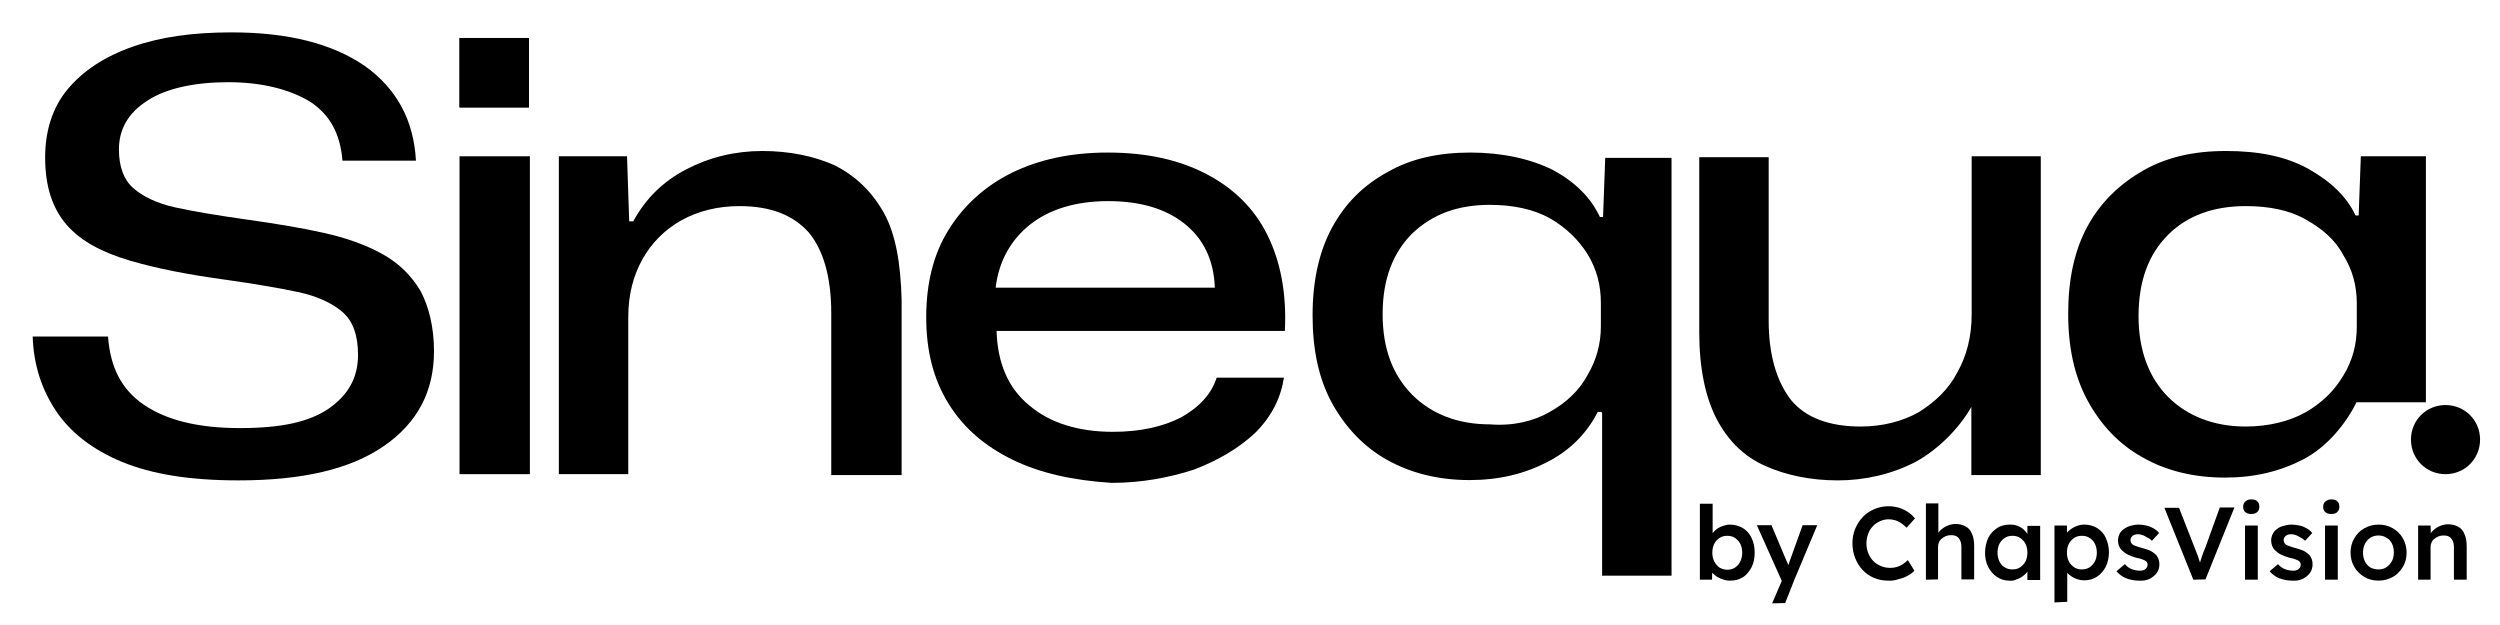
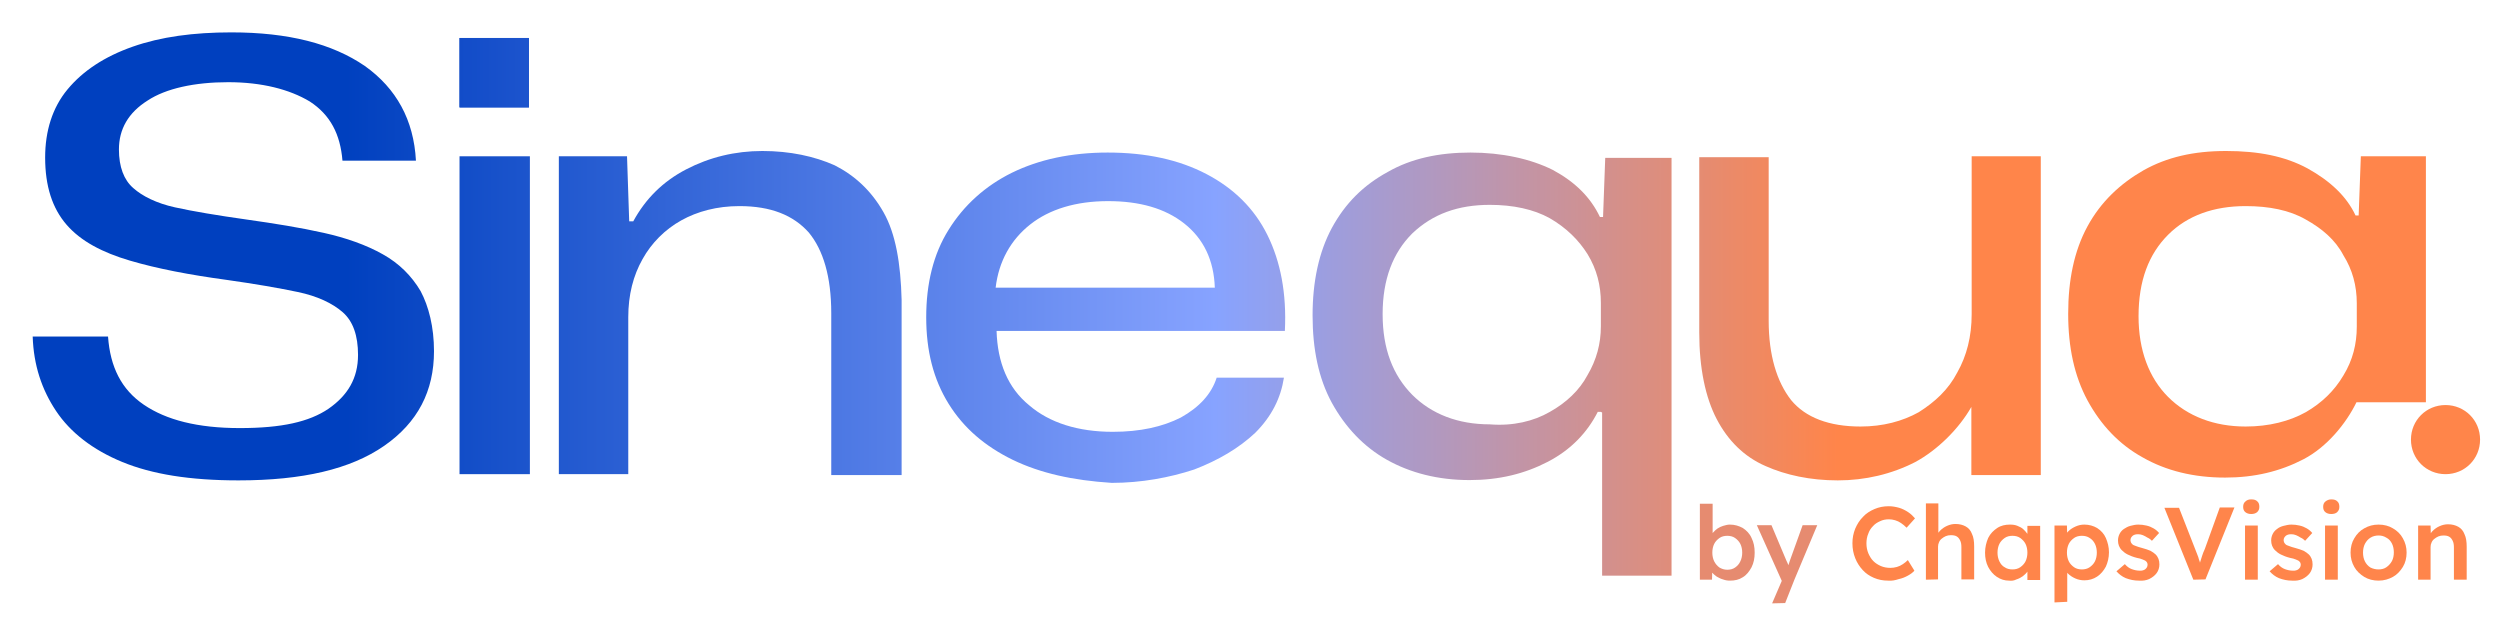
<svg xmlns="http://www.w3.org/2000/svg" version="1.1" id="Calque_1" x="0px" y="0px" viewBox="0 0 803 200.6" style="enable-background:new 0 0 803 200.6;" xml:space="preserve">
+   <style type="text/css">
+ 	.st0{fill:url(#SVGID_1_);}
+ 	.st1{fill:url(#SVGID_00000034048674157964355470000015242791897183084726_);}
+ 	.st2{fill:url(#SVGID_00000005984182495668437690000001463972354620737713_);}
+ 	.st3{fill:url(#SVGID_00000060731241124608000550000013750158105069964963_);}
+ 	.st4{fill:url(#SVGID_00000148621373412801816050000005016101575170412454_);}
+ 	.st5{fill:url(#SVGID_00000127745096289628134790000006792272348922565801_);}
+ 	.st6{fill:url(#SVGID_00000129174872986989567110000002766062228257360001_);}
+ 	.st7{fill:url(#SVGID_00000041288005436954349740000013248652613019640964_);}
+ 	.st8{fill:url(#SVGID_00000011719672362768394350000006958246351100403853_);}
+ 	.st9{fill:url(#SVGID_00000107550197729267212210000016064423388877477260_);}
+ 	.st10{fill:#E68B70;}
+ 	.st11{fill:#FF854A;}
+ 	.st12{fill:#FF854B;}
+ </style>
  <g id="Layer_2_00000143600379368033675330000002021177795804032683_">
    <g>
-       <path d="M39.3,148.4c-9.5-3.9-16.7-9.5-21.3-16.4c-4.6-6.9-7.2-14.7-7.5-23.9h24.2c0.7,9.8,4.3,17,11.5,21.9    c7.2,4.9,17.3,7.5,30.8,7.5s22.3-2,28.5-6.2c6.2-4.3,9.5-9.8,9.5-17.3c0-6.2-1.6-10.8-4.9-13.7c-3.3-2.9-8.2-5.2-14.4-6.5    S82,91.2,72.8,89.9c-11.8-1.6-22.3-3.6-31.1-6.2S26,77.5,21.4,72.2s-6.9-12.4-6.9-21.6c0-8.5,2.3-16,7.2-21.9S33.5,18.2,42.6,15    s19.6-4.6,31.7-4.6c18.3,0,32.4,3.6,42.9,10.8c10.1,7.2,15.7,17.3,16.4,30.4H110c-0.7-8.5-3.9-14.7-10.5-19    c-6.5-3.9-15.4-6.2-26.2-6.2s-20,2-25.9,5.9c-6.2,3.9-9.2,9.2-9.2,15.7c0,5.6,1.6,9.8,4.6,12.4c2.9,2.6,7.5,4.9,13.4,6.2    c5.9,1.3,13.7,2.6,22.9,3.9s17.3,2.6,24.9,4.3c7.2,1.6,13.7,3.9,19,6.9c5.2,2.9,9.2,6.9,12.1,11.8c2.6,4.9,4.3,11.5,4.3,19.3    c0,12.8-5.2,22.9-16,30.4s-26.2,11.1-46.8,11.1C60.9,154.3,48.8,152.3,39.3,148.4z" />
-       <path d="M325.3,147.7c-8.8-4.3-15.7-10.1-20.6-18s-7.2-17-7.2-27.8s2.3-20.3,7.2-28.1c4.9-7.9,11.8-14.1,20.3-18.3    c8.8-4.3,19-6.5,30.8-6.5c12.4,0,22.9,2.3,31.7,6.9s15.4,11.1,19.6,19.6s6.2,18.7,5.6,30.8h-92.6c0.3,10.1,3.6,18.3,10.5,23.9    c6.5,5.6,15.7,8.5,26.8,8.5c8.8,0,16-1.6,21.9-4.6c5.9-3.3,9.8-7.5,11.5-12.8h21.6c-1,6.5-3.9,12.4-9.2,17.7    c-5.2,4.9-11.8,8.8-19.6,11.8c-7.9,2.6-17,4.3-26.5,4.3C344.6,154.3,334.2,152,325.3,147.7L325.3,147.7z M330.9,72.1    c-6.2,4.9-10.1,11.8-11.1,20.3h70.4c-0.3-8.8-3.6-15.7-9.8-20.6c-6.2-4.9-14.4-7.2-24.5-7.2C345.6,64.6,337.1,67.2,330.9,72.1z" />
-       <path d="M514.2,132.3h-1c-3.3,6.5-8.5,12.1-16,16s-15.7,5.9-25.2,5.9c-10.1,0-19-2.3-26.5-6.5s-13.4-10.5-17.7-18.3    c-4.3-7.9-6.2-17.3-6.2-28.1s2-20.3,6.2-28.1c4.3-7.9,10.1-13.7,18-18c7.5-4.3,16.4-6.2,26.5-6.2s19.3,2,26.5,5.6    c7.2,3.9,12.1,8.8,15.1,15.1h1l0.7-19h21.3v134.2h-22.3v-52.4L514.2,132.3L514.2,132.3z M497.8,132.3c5.2-2.9,9.5-6.9,12.1-11.8    c2.9-4.9,4.3-10.1,4.3-15.7v-7.5c0-5.6-1.3-10.8-4.3-15.7c-2.9-4.6-6.9-8.5-12.1-11.5c-5.2-2.9-11.8-4.3-19.3-4.3    c-10.1,0-18.3,2.9-24.9,9.2c-6.2,6.2-9.5,14.7-9.5,25.9s3.3,19.6,9.5,25.9c6.2,6.2,14.7,9.5,24.9,9.5    C486,136.9,492.6,135.3,497.8,132.3z" />
-       <path d="M758.3,50.2l-0.7,19h-1c-2.9-6.2-8.2-11.1-15.4-15.1c-7.2-3.9-15.7-5.6-26.2-5.6s-19,2-26.5,6.2c-7.5,4.3-13.7,10.1-18,18    s-6.2,17.3-6.2,28.1s2,20,6.2,27.8c4.3,7.9,10.1,14.1,17.7,18.3c7.5,4.3,16.4,6.5,26.5,6.5c9.5,0,17.7-2,25.2-5.9    s13.7-11.5,17-18.3h22.3v-79H758.3z M757,104.9c0,5.6-1.3,10.8-4.3,15.7c-2.9,4.9-6.9,8.8-12.1,11.8c-5.2,2.9-11.8,4.6-19.3,4.6    c-10.1,0-18.7-3.3-24.9-9.5s-9.5-15.1-9.5-25.9c0-11.5,3.3-20,9.5-26.2s14.7-9.2,24.9-9.2c7.5,0,14.1,1.3,19.3,4.3    c5.2,2.9,9.5,6.5,12.1,11.5c2.9,4.6,4.3,9.8,4.3,15.4C757,97.3,757,104.9,757,104.9z" />
-       <path d="M796.6,141.2c0,6.2-4.9,11.1-11.1,11.1l0,0c-6.2,0-11.1-4.9-11.1-11.1l0,0c0-6.2,4.9-11.1,11.1-11.1l0,0    C791.7,130.1,796.6,135,796.6,141.2" />
-       <rect x="147.6" y="12.2" width="22.3" height="22.3" />
+       <linearGradient id="SVGID_1_" gradientUnits="userSpaceOnUse" x1="590.183" y1="420.228" x2="19.677" y2="420.228" gradientTransform="matrix(1 0 0 1 0 -337.96)">
+         <stop offset="0" style="stop-color:#FF854A" />
+         <stop offset="0.34" style="stop-color:#87A3FF" />
+         <stop offset="0.84" style="stop-color:#0040BF" />
+       </linearGradient>
+       <path class="st0" d="M39.3,148.4c-9.5-3.9-16.7-9.5-21.3-16.4c-4.6-6.9-7.2-14.7-7.5-23.9h24.2c0.7,9.8,4.3,17,11.5,21.9    c7.2,4.9,17.3,7.5,30.8,7.5s22.3-2,28.5-6.2c6.2-4.3,9.5-9.8,9.5-17.3c0-6.2-1.6-10.8-4.9-13.7c-3.3-2.9-8.2-5.2-14.4-6.5    s-13.7-2.6-22.9-3.9c-11.8-1.6-22.3-3.6-31.1-6.2c-8.8-2.6-15.7-6.2-20.3-11.5s-6.9-12.4-6.9-21.6c0-8.5,2.3-16,7.2-21.9    s11.8-10.5,20.9-13.7s19.6-4.6,31.7-4.6c18.3,0,32.4,3.6,42.9,10.8c10.1,7.2,15.7,17.3,16.4,30.4H110c-0.7-8.5-3.9-14.7-10.5-19    c-6.5-3.9-15.4-6.2-26.2-6.2s-20,2-25.9,5.9c-6.2,3.9-9.2,9.2-9.2,15.7c0,5.6,1.6,9.8,4.6,12.4c2.9,2.6,7.5,4.9,13.4,6.2    c5.9,1.3,13.7,2.6,22.9,3.9c9.2,1.3,17.3,2.6,24.9,4.3c7.2,1.6,13.7,3.9,19,6.9c5.2,2.9,9.2,6.9,12.1,11.8    c2.6,4.9,4.3,11.5,4.3,19.3c0,12.8-5.2,22.9-16,30.4s-26.2,11.1-46.8,11.1C60.9,154.3,48.8,152.3,39.3,148.4z" />
+       <linearGradient id="SVGID_00000119116594299940960050000012439994087942535059_" gradientUnits="userSpaceOnUse" x1="590.183" y1="439.866" x2="19.677" y2="439.866" gradientTransform="matrix(1 0 0 1 0 -337.96)">
+         <stop offset="0" style="stop-color:#FF854A" />
+         <stop offset="0.35" style="stop-color:#87A3FF" />
+         <stop offset="0.84" style="stop-color:#0040BF" />
+         <stop offset="0.84" style="stop-color:#0040BF" />
+       </linearGradient>
+       <path style="fill:url(#SVGID_00000119116594299940960050000012439994087942535059_);" d="M325.3,147.7c-8.8-4.3-15.7-10.1-20.6-18    c-4.9-7.9-7.2-17-7.2-27.8s2.3-20.3,7.2-28.1c4.9-7.9,11.8-14.1,20.3-18.3c8.8-4.3,19-6.5,30.8-6.5c12.4,0,22.9,2.3,31.7,6.9    s15.4,11.1,19.6,19.6s6.2,18.7,5.6,30.8h-92.6c0.3,10.1,3.6,18.3,10.5,23.9c6.5,5.6,15.7,8.5,26.8,8.5c8.8,0,16-1.6,21.9-4.6    c5.9-3.3,9.8-7.5,11.5-12.8h21.6c-1,6.5-3.9,12.4-9.2,17.7c-5.2,4.9-11.8,8.8-19.6,11.8c-7.9,2.6-17,4.3-26.5,4.3    C344.6,154.3,334.2,152,325.3,147.7L325.3,147.7z M330.9,72.1c-6.2,4.9-10.1,11.8-11.1,20.3h70.4c-0.3-8.8-3.6-15.7-9.8-20.6    c-6.2-4.9-14.4-7.2-24.5-7.2C345.6,64.6,337.1,67.2,330.9,72.1z" />
+       <linearGradient id="SVGID_00000102529271747129426220000006525143825456463752_" gradientUnits="userSpaceOnUse" x1="590.183" y1="454.758" x2="19.677" y2="454.758" gradientTransform="matrix(1 0 0 1 0 -337.96)">
+         <stop offset="0" style="stop-color:#FF854A" />
+         <stop offset="0.35" style="stop-color:#87A3FF" />
+         <stop offset="0.84" style="stop-color:#0040BF" />
+       </linearGradient>
+       <path style="fill:url(#SVGID_00000102529271747129426220000006525143825456463752_);" d="M514.2,132.3h-1c-3.3,6.5-8.5,12.1-16,16    c-7.5,3.9-15.7,5.9-25.2,5.9c-10.1,0-19-2.3-26.5-6.5s-13.4-10.5-17.7-18.3c-4.3-7.9-6.2-17.3-6.2-28.1s2-20.3,6.2-28.1    c4.3-7.9,10.1-13.7,18-18c7.5-4.3,16.4-6.2,26.5-6.2c10.1,0,19.3,2,26.5,5.6c7.2,3.9,12.1,8.8,15.1,15.1h1l0.7-19h21.3v134.2    h-22.3v-52.4L514.2,132.3L514.2,132.3z M497.8,132.3c5.2-2.9,9.5-6.9,12.1-11.8c2.9-4.9,4.3-10.1,4.3-15.7v-7.5    c0-5.6-1.3-10.8-4.3-15.7c-2.9-4.6-6.9-8.5-12.1-11.5c-5.2-2.9-11.8-4.3-19.3-4.3c-10.1,0-18.3,2.9-24.9,9.2    c-6.2,6.2-9.5,14.7-9.5,25.9s3.3,19.6,9.5,25.9c6.2,6.2,14.7,9.5,24.9,9.5C486,136.9,492.6,135.3,497.8,132.3z" />
+       <linearGradient id="SVGID_00000159454549408575664900000010182689841820424854_" gradientUnits="userSpaceOnUse" x1="590.183" y1="439.048" x2="19.677" y2="439.048" gradientTransform="matrix(1 0 0 1 0 -337.96)">
+         <stop offset="0" style="stop-color:#FF854B" />
+         <stop offset="0.35" style="stop-color:#88A3FF" />
+         <stop offset="0.84" style="stop-color:#003FC0" />
+       </linearGradient>
+       <path style="fill:url(#SVGID_00000159454549408575664900000010182689841820424854_);" d="M758.3,50.2l-0.7,19h-1    c-2.9-6.2-8.2-11.1-15.4-15.1c-7.2-3.9-15.7-5.6-26.2-5.6c-10.5,0-19,2-26.5,6.2c-7.5,4.3-13.7,10.1-18,18s-6.2,17.3-6.2,28.1    s2,20,6.2,27.8c4.3,7.9,10.1,14.1,17.7,18.3c7.5,4.3,16.4,6.5,26.5,6.5c9.5,0,17.7-2,25.2-5.9c7.5-3.9,13.7-11.5,17-18.3h22.3    V50.2H758.3z M757,104.9c0,5.6-1.3,10.8-4.3,15.7c-2.9,4.9-6.9,8.8-12.1,11.8c-5.2,2.9-11.8,4.6-19.3,4.6    c-10.1,0-18.7-3.3-24.9-9.5c-6.2-6.2-9.5-15.1-9.5-25.9c0-11.5,3.3-20,9.5-26.2s14.7-9.2,24.9-9.2c7.5,0,14.1,1.3,19.3,4.3    c5.2,2.9,9.5,6.5,12.1,11.5c2.9,4.6,4.3,9.8,4.3,15.4C757,97.3,757,104.9,757,104.9z" />
+       <linearGradient id="SVGID_00000140735363835828746300000016678129155785071241_" gradientUnits="userSpaceOnUse" x1="590.183" y1="479.141" x2="19.677" y2="479.141" gradientTransform="matrix(1 0 0 1 0 -337.96)">
+         <stop offset="0" style="stop-color:#FF854A" />
+         <stop offset="0.35" style="stop-color:#87A3FF" />
+         <stop offset="0.84" style="stop-color:#0040BF" />
+       </linearGradient>
+       <path style="fill:url(#SVGID_00000140735363835828746300000016678129155785071241_);" d="M796.6,141.2c0,6.2-4.9,11.1-11.1,11.1    l0,0c-6.2,0-11.1-4.9-11.1-11.1l0,0c0-6.2,4.9-11.1,11.1-11.1l0,0C791.7,130.1,796.6,135,796.6,141.2" />
+       <linearGradient id="SVGID_00000050656692126535506050000000593573849326456501_" gradientUnits="userSpaceOnUse" x1="590.183" y1="361.315" x2="19.677" y2="361.315" gradientTransform="matrix(1 0 0 1 0 -337.96)">
+         <stop offset="0" style="stop-color:#FF854A" />
+         <stop offset="0.35" style="stop-color:#87A3FF" />
+         <stop offset="0.84" style="stop-color:#0040BF" />
+       </linearGradient>
+       <rect x="147.6" y="12.2" style="fill:url(#SVGID_00000050656692126535506050000000593573849326456501_);" width="22.3" height="22.3" />
      <g>
-         <polygon points="147.6,130.1 147.6,152.3 170.2,152.3 170.2,130.1 170.2,50.2 147.6,50.2    " />
-         <rect x="147.6" y="12.2" width="22.3" height="22.3" />
+         <linearGradient id="SVGID_00000127013006733270611390000006348417062590940594_" gradientUnits="userSpaceOnUse" x1="590.183" y1="439.211" x2="19.677" y2="439.211" gradientTransform="matrix(1 0 0 1 0 -337.96)">
+           <stop offset="0" style="stop-color:#FF854A" />
+           <stop offset="0.35" style="stop-color:#87A3FF" />
+           <stop offset="0.84" style="stop-color:#0040BF" />
+         </linearGradient>
+         <polygon style="fill:url(#SVGID_00000127013006733270611390000006348417062590940594_);" points="147.6,130.1 147.6,152.3      170.2,152.3 170.2,130.1 170.2,50.2 147.6,50.2    " />
+         <linearGradient id="SVGID_00000083088227664280472790000009971462137019378583_" gradientUnits="userSpaceOnUse" x1="590.183" y1="361.315" x2="19.677" y2="361.315" gradientTransform="matrix(1 0 0 1 0 -337.96)">
+           <stop offset="0" style="stop-color:#FF854B" />
+           <stop offset="0.35" style="stop-color:#88A3FF" />
+           <stop offset="0.84" style="stop-color:#003FC0" />
+         </linearGradient>
+         <rect x="147.6" y="12.2" style="fill:url(#SVGID_00000083088227664280472790000009971462137019378583_);" width="22.3" height="22.3" />
      </g>
-       <path d="M283.8,68.2c-3.9-6.9-9.2-11.8-15.7-15.1c-6.5-2.9-14.4-4.6-23.2-4.6s-17,2-24.5,5.9s-13.1,9.5-17,16.7h-1.3l-0.7-20.9    h-21.9v102.1h22.3v-50.4c0-7.2,1.6-13.4,4.6-18.7c2.9-5.2,7.2-9.5,12.4-12.4s11.5-4.6,18.7-4.6c10.1,0,17.3,2.9,22.3,8.5    c4.6,5.6,7.2,14.1,7.2,25.9v52h22.6V96.3C289.3,84.6,287.7,75.1,283.8,68.2z" />
-       <path d="M633.3,50.2v50.7c0,7.2-1.6,13.4-4.6,18.7c-2.9,5.6-7.2,9.5-12.4,12.8c-5.2,2.9-11.5,4.6-18.7,4.6    c-10.1,0-17.7-2.9-22.3-8.5c-4.6-5.9-7.2-14.4-7.2-25.5V50.5h-22.3v56.3c0,11.5,2,20.9,5.6,27.8c3.6,6.9,8.8,12.1,15.7,15.1    c6.5,2.9,14.4,4.6,23.2,4.6s17.3-2,24.9-5.9c7.2-3.9,14.1-10.8,18-17.7v21.9h22.3V50.2H633.3L633.3,50.2z" />
+       <linearGradient id="SVGID_00000145739663212371000420000009301292863768465329_" gradientUnits="userSpaceOnUse" x1="590.183" y1="438.557" x2="19.677" y2="438.557" gradientTransform="matrix(1 0 0 1 0 -337.96)">
+         <stop offset="0" style="stop-color:#FF854A" />
+         <stop offset="0.35" style="stop-color:#87A3FF" />
+         <stop offset="0.84" style="stop-color:#0040BF" />
+       </linearGradient>
+       <path style="fill:url(#SVGID_00000145739663212371000420000009301292863768465329_);" d="M283.8,68.2c-3.9-6.9-9.2-11.8-15.7-15.1    c-6.5-2.9-14.4-4.6-23.2-4.6c-8.8,0-17,2-24.5,5.9s-13.1,9.5-17,16.7h-1.3l-0.7-20.9h-21.9v102.1h22.3v-50.4    c0-7.2,1.6-13.4,4.6-18.7c2.9-5.2,7.2-9.5,12.4-12.4c5.2-2.9,11.5-4.6,18.7-4.6c10.1,0,17.3,2.9,22.3,8.5    c4.6,5.6,7.2,14.1,7.2,25.9v52h22.6V96.3C289.3,84.6,287.7,75.1,283.8,68.2z" />
+       <linearGradient id="SVGID_00000062154730479482196450000010537273660812198541_" gradientUnits="userSpaceOnUse" x1="590.183" y1="440.193" x2="19.677" y2="440.193" gradientTransform="matrix(1 0 0 1 0 -337.96)">
+         <stop offset="0" style="stop-color:#FF854A" />
+         <stop offset="0.35" style="stop-color:#87A3FF" />
+         <stop offset="0.84" style="stop-color:#0040BF" />
+       </linearGradient>
+       <path style="fill:url(#SVGID_00000062154730479482196450000010537273660812198541_);" d="M633.3,50.2v50.7    c0,7.2-1.6,13.4-4.6,18.7c-2.9,5.6-7.2,9.5-12.4,12.8c-5.2,2.9-11.5,4.6-18.7,4.6c-10.1,0-17.7-2.9-22.3-8.5    c-4.6-5.9-7.2-14.4-7.2-25.5V50.5h-22.3v56.3c0,11.5,2,20.9,5.6,27.8c3.6,6.9,8.8,12.1,15.7,15.1c6.5,2.9,14.4,4.6,23.2,4.6    s17.3-2,24.9-5.9c7.2-3.9,14.1-10.8,18-17.7v21.9h22.3V50.2H633.3L633.3,50.2z" />
    </g>
  </g>
  <g>
-     <path d="M555.7,186.5c-0.8,0-1.5-0.1-2.3-0.4c-0.8-0.2-1.4-0.6-2-0.9c-0.6-0.4-1.1-0.9-1.5-1.3s-0.7-1-0.8-1.5l0.9-0.4l-0.1,4.2   H546v-24.4h4.1v11.1l-0.7-0.3c0.1-0.5,0.4-1,0.8-1.5c0.4-0.5,0.9-0.9,1.4-1.3c0.6-0.4,1.2-0.7,1.9-0.9s1.4-0.4,2.1-0.4   c1.6,0,2.9,0.4,4.2,1.1c1.2,0.8,2.2,1.8,2.8,3.2c0.7,1.4,1,2.9,1,4.7s-0.3,3.3-1,4.7c-0.7,1.3-1.6,2.5-2.8,3.2   C558.6,186.2,557.2,186.5,555.7,186.5L555.7,186.5z M554.8,183c0.9,0,1.8-0.2,2.5-0.7s1.3-1.1,1.7-2c0.4-0.8,0.6-1.8,0.6-2.8   s-0.2-2-0.6-2.8c-0.4-0.8-1-1.4-1.7-1.9s-1.6-0.7-2.5-0.7s-1.8,0.2-2.5,0.7s-1.3,1.1-1.7,1.9s-0.6,1.8-0.6,2.8s0.2,2,0.6,2.8   c0.4,0.8,1,1.5,1.7,2C553,182.7,553.8,183,554.8,183L554.8,183z" />
-     <path d="M569.2,193.8l3.7-8.6v2.7l-8.6-19.2h4.7l4.8,11.4c0.2,0.3,0.3,0.7,0.5,1.1c0.2,0.5,0.3,0.9,0.4,1.4l-0.8,0.3   c0.2-0.4,0.3-0.9,0.5-1.3c0.2-0.5,0.3-0.9,0.5-1.5l4.1-11.4h4.7l-7.3,17.4l-3,7.6L569.2,193.8L569.2,193.8z" />
-     <path d="M606.5,186.5c-1.7,0-3.2-0.3-4.6-0.9c-1.4-0.6-2.6-1.4-3.6-2.5s-1.8-2.3-2.4-3.8s-0.9-3.1-0.9-4.8s0.3-3.2,0.9-4.7   c0.6-1.4,1.4-2.7,2.5-3.8c1-1.1,2.3-1.9,3.7-2.5s2.9-0.9,4.6-0.9c1.1,0,2.2,0.2,3.3,0.5c1,0.3,2,0.8,2.9,1.4c0.9,0.6,1.6,1.3,2.2,2   l-2.7,3c-0.6-0.6-1.2-1.1-1.8-1.5s-1.2-0.7-1.9-0.9s-1.3-0.3-2-0.3c-1,0-2,0.2-2.8,0.6c-0.9,0.4-1.7,0.9-2.3,1.6   c-0.7,0.7-1.2,1.5-1.5,2.4c-0.4,0.9-0.6,2-0.6,3.1c0,1.2,0.2,2.2,0.6,3.2c0.4,0.9,0.9,1.8,1.6,2.5s1.5,1.2,2.4,1.6   c0.9,0.4,2,0.6,3.1,0.6c0.7,0,1.4-0.1,2.1-0.3c0.7-0.2,1.3-0.5,1.9-0.9c0.6-0.4,1.1-0.8,1.6-1.3l2.1,3.4c-0.5,0.6-1.2,1.1-2.1,1.6   c-0.9,0.5-1.9,0.9-2.9,1.1C608.7,186.4,607.6,186.6,606.5,186.5L606.5,186.5z" />
-     <path d="M618.6,186.2v-24.5h4v10.6l-0.8,0.4c0.2-0.8,0.7-1.5,1.3-2.2c0.7-0.7,1.4-1.2,2.3-1.6c0.9-0.4,1.8-0.6,2.7-0.6   c1.3,0,2.4,0.3,3.3,0.8c0.9,0.5,1.6,1.3,2,2.4c0.5,1,0.7,2.4,0.7,4v10.6H630v-10.3c0-0.9-0.1-1.6-0.4-2.2s-0.6-1-1.1-1.3   s-1.1-0.4-1.9-0.4c-0.6,0-1.1,0.1-1.6,0.3s-0.9,0.5-1.3,0.8c-0.4,0.3-0.7,0.7-0.9,1.2c-0.2,0.4-0.3,0.9-0.3,1.4v10.5L618.6,186.2   L618.6,186.2z" />
-     <path d="M645.3,186.5c-1.4,0-2.7-0.4-3.9-1.2s-2.1-1.9-2.8-3.2c-0.7-1.4-1-2.9-1-4.6c0-1.7,0.4-3.3,1-4.7c0.7-1.4,1.7-2.4,2.9-3.2   s2.6-1.1,4.1-1.1c0.9,0,1.7,0.1,2.4,0.4c0.7,0.3,1.4,0.6,1.9,1.1s1,1,1.4,1.6s0.6,1.2,0.8,1.9l-0.9-0.2v-4.4h4.1v17.4h-4.1v-4.2   l0.9-0.2c-0.2,0.6-0.4,1.2-0.9,1.7c-0.4,0.6-0.9,1-1.5,1.5c-0.6,0.4-1.3,0.8-2,1C646.9,186.5,646.2,186.6,645.3,186.5L645.3,186.5z    M646.4,182.9c0.9,0,1.8-0.2,2.5-0.7s1.3-1.1,1.7-1.9s0.6-1.8,0.6-2.8s-0.2-2-0.6-2.8c-0.4-0.8-1-1.4-1.7-1.9s-1.6-0.7-2.5-0.7   s-1.8,0.2-2.5,0.7s-1.3,1.1-1.7,1.9c-0.4,0.8-0.6,1.8-0.6,2.8s0.2,2,0.6,2.8c0.4,0.8,0.9,1.5,1.7,1.9   C644.6,182.7,645.5,182.9,646.4,182.9z" />
-     <path d="M659.9,193.5v-24.7h4l0.1,4l-0.7-0.3c0.1-0.7,0.5-1.3,1.1-1.9c0.6-0.6,1.4-1.1,2.3-1.5c0.9-0.4,1.8-0.6,2.8-0.6   c1.5,0,2.9,0.4,4.1,1.1c1.2,0.8,2.2,1.8,2.8,3.2s1,2.9,1,4.6c0,1.7-0.4,3.3-1,4.6c-0.7,1.3-1.6,2.4-2.8,3.2s-2.6,1.2-4.1,1.2   c-1,0-2-0.2-2.9-0.6c-0.9-0.4-1.7-0.9-2.4-1.6c-0.7-0.7-1-1.3-1.2-2l1-0.5v11.6L659.9,193.5L659.9,193.5z M668.7,182.9   c0.9,0,1.8-0.2,2.5-0.7s1.3-1.1,1.7-1.9c0.4-0.8,0.6-1.8,0.6-2.8s-0.2-2-0.6-2.8c-0.4-0.8-0.9-1.4-1.7-1.9   c-0.7-0.5-1.6-0.7-2.5-0.7s-1.8,0.2-2.5,0.7s-1.3,1.1-1.7,1.9s-0.6,1.8-0.6,2.8s0.2,2,0.6,2.8s1,1.4,1.7,1.9   S667.8,182.9,668.7,182.9L668.7,182.9z" />
-     <path d="M687,186.5c-1.5,0-2.9-0.3-4.2-0.8c-1.2-0.5-2.2-1.3-3-2.2l2.7-2.3c0.7,0.8,1.4,1.3,2.2,1.6s1.7,0.5,2.6,0.5   c0.4,0,0.7,0,1-0.1s0.6-0.2,0.8-0.4s0.4-0.4,0.5-0.6c0.1-0.2,0.2-0.5,0.2-0.8c0-0.5-0.2-0.9-0.6-1.2c-0.2-0.2-0.6-0.3-1-0.5   c-0.5-0.2-1.1-0.4-1.8-0.5c-1.2-0.3-2.2-0.7-3-1.1c-0.8-0.4-1.4-0.9-1.9-1.4c-0.4-0.4-0.7-0.9-0.9-1.4s-0.3-1.1-0.3-1.7   c0-0.8,0.2-1.5,0.5-2.1s0.8-1.2,1.4-1.6s1.3-0.8,2.1-1s1.6-0.4,2.5-0.4s1.7,0.1,2.6,0.3s1.6,0.5,2.3,0.9s1.3,0.9,1.8,1.5l-2.3,2.5   c-0.4-0.4-0.9-0.8-1.4-1c-0.5-0.3-1-0.6-1.5-0.8s-1-0.3-1.4-0.3s-0.8,0-1.1,0.1s-0.6,0.2-0.8,0.4s-0.4,0.4-0.5,0.6   s-0.2,0.5-0.2,0.8s0.1,0.5,0.2,0.8c0.1,0.2,0.3,0.4,0.5,0.6c0.2,0.2,0.6,0.3,1.1,0.5s1.1,0.4,1.9,0.6c1.1,0.3,2,0.6,2.7,0.9   c0.7,0.4,1.3,0.8,1.7,1.2s0.7,0.9,0.9,1.4s0.3,1.1,0.3,1.8c0,1-0.3,2-0.9,2.8c-0.6,0.8-1.4,1.4-2.4,1.9   C689.4,186.4,688.3,186.6,687,186.5L687,186.5z" />
-     <path d="M704.5,186.2l-9.3-23.1h4.7l5.2,13.3c0.3,0.7,0.5,1.3,0.7,1.8s0.4,1,0.5,1.5c0.2,0.4,0.3,0.9,0.4,1.3   c0.1,0.4,0.3,0.9,0.4,1.3h-0.9c0.2-0.6,0.3-1.2,0.5-1.8s0.4-1.2,0.6-1.9s0.5-1.4,0.9-2.3L713,163h4.7l-9.3,23.1L704.5,186.2   L704.5,186.2z" />
-     <path d="M723.1,165.1c-0.8,0-1.4-0.2-1.9-0.6c-0.5-0.4-0.7-1-0.7-1.7s0.2-1.3,0.7-1.7c0.5-0.5,1.1-0.7,1.9-0.7   c0.9,0,1.5,0.2,1.9,0.6c0.5,0.4,0.7,1,0.7,1.8c0,0.7-0.2,1.2-0.7,1.7C724.5,164.9,723.9,165.1,723.1,165.1z M721.1,186.2v-17.4h4.1   v17.4C725.2,186.2,721.1,186.2,721.1,186.2z" />
-     <path d="M736.2,186.5c-1.5,0-2.9-0.3-4.2-0.8c-1.2-0.5-2.2-1.3-3-2.2l2.7-2.3c0.7,0.8,1.4,1.3,2.2,1.6s1.7,0.5,2.6,0.5   c0.4,0,0.7,0,1-0.1s0.6-0.2,0.8-0.4s0.4-0.4,0.5-0.6c0.1-0.2,0.2-0.5,0.2-0.8c0-0.5-0.2-0.9-0.6-1.2c-0.2-0.2-0.6-0.3-1-0.5   c-0.5-0.2-1.1-0.4-1.8-0.5c-1.2-0.3-2.2-0.7-3-1.1c-0.8-0.4-1.4-0.9-1.9-1.4c-0.4-0.4-0.7-0.9-0.9-1.4s-0.3-1.1-0.3-1.7   c0-0.8,0.2-1.5,0.5-2.1s0.8-1.2,1.4-1.6c0.6-0.5,1.3-0.8,2.1-1s1.6-0.4,2.5-0.4s1.7,0.1,2.6,0.3s1.6,0.5,2.3,0.9s1.3,0.9,1.8,1.5   l-2.3,2.5c-0.4-0.4-0.9-0.8-1.4-1c-0.5-0.3-1-0.6-1.5-0.8s-1-0.3-1.4-0.3s-0.8,0-1.1,0.1s-0.6,0.2-0.8,0.4s-0.4,0.4-0.5,0.6   s-0.2,0.5-0.2,0.8s0.1,0.5,0.2,0.8c0.1,0.2,0.3,0.4,0.5,0.6s0.6,0.3,1.1,0.5s1.1,0.4,1.9,0.6c1.1,0.3,2,0.6,2.7,0.9   c0.7,0.4,1.3,0.8,1.7,1.2s0.7,0.9,0.9,1.4s0.3,1.1,0.3,1.8c0,1-0.3,2-0.9,2.8c-0.6,0.8-1.4,1.4-2.4,1.9   C738.6,186.4,737.5,186.6,736.2,186.5L736.2,186.5z" />
-     <path d="M748.8,165.1c-0.8,0-1.4-0.2-1.9-0.6c-0.5-0.4-0.7-1-0.7-1.7s0.2-1.3,0.7-1.7s1.1-0.7,1.9-0.7c0.9,0,1.5,0.2,1.9,0.6   c0.5,0.4,0.7,1,0.7,1.8c0,0.7-0.2,1.2-0.7,1.7C750.3,164.9,749.6,165.1,748.8,165.1z M746.8,186.2v-17.4h4.1v17.4   C750.9,186.2,746.8,186.2,746.8,186.2z" />
-     <path d="M764,186.5c-1.7,0-3.3-0.4-4.6-1.2s-2.5-1.9-3.2-3.2c-0.8-1.4-1.2-2.9-1.2-4.6c0-1.7,0.4-3.3,1.2-4.6   c0.8-1.4,1.9-2.5,3.2-3.2c1.4-0.8,2.9-1.2,4.6-1.2s3.3,0.4,4.6,1.2c1.4,0.8,2.5,1.9,3.2,3.2c0.8,1.4,1.2,2.9,1.2,4.6   c0,1.7-0.4,3.3-1.2,4.6s-1.9,2.5-3.2,3.2S765.8,186.5,764,186.5z M764,182.9c0.9,0,1.8-0.2,2.5-0.7s1.3-1.1,1.8-2   c0.4-0.8,0.6-1.7,0.6-2.8c0-1-0.2-2-0.6-2.8s-1-1.5-1.8-1.9c-0.8-0.5-1.6-0.7-2.5-0.7s-1.8,0.2-2.6,0.7s-1.3,1.1-1.8,2   c-0.4,0.8-0.6,1.8-0.6,2.8s0.2,2,0.6,2.8s1,1.5,1.8,2C762.2,182.7,763.1,182.9,764,182.9z" />
-     <path d="M776.7,186.2v-17.4h4l0.1,3.6l-0.8,0.4c0.2-0.8,0.7-1.5,1.3-2.2c0.7-0.7,1.4-1.2,2.3-1.6c0.9-0.4,1.8-0.6,2.7-0.6   c1.3,0,2.4,0.3,3.3,0.8c0.9,0.5,1.6,1.3,2,2.4c0.5,1,0.7,2.4,0.7,4v10.6h-4.1v-10.3c0-0.9-0.1-1.6-0.4-2.2s-0.6-1-1.1-1.3   s-1.1-0.4-1.9-0.4c-0.6,0-1.1,0.1-1.6,0.3s-0.9,0.5-1.3,0.8c-0.4,0.3-0.7,0.7-0.9,1.2c-0.2,0.4-0.3,0.9-0.3,1.4v10.5H776.7   L776.7,186.2z" />
+     <path class="st10" d="M555.7,186.5c-0.8,0-1.5-0.1-2.3-0.4c-0.8-0.2-1.4-0.6-2-0.9c-0.6-0.4-1.1-0.9-1.5-1.3s-0.7-1-0.8-1.5   l0.9-0.4l-0.1,4.2H546v-24.4h4.1v11.1l-0.7-0.3c0.1-0.5,0.4-1,0.8-1.5c0.4-0.5,0.9-0.9,1.4-1.3c0.6-0.4,1.2-0.7,1.9-0.9   c0.7-0.2,1.4-0.4,2.1-0.4c1.6,0,2.9,0.4,4.2,1.1c1.2,0.8,2.2,1.8,2.8,3.2c0.7,1.4,1,2.9,1,4.7s-0.3,3.3-1,4.7   c-0.7,1.3-1.6,2.5-2.8,3.2C558.6,186.2,557.2,186.5,555.7,186.5L555.7,186.5z M554.8,183c0.9,0,1.8-0.2,2.5-0.7   c0.7-0.5,1.3-1.1,1.7-2c0.4-0.8,0.6-1.8,0.6-2.8s-0.2-2-0.6-2.8c-0.4-0.8-1-1.4-1.7-1.9c-0.7-0.5-1.6-0.7-2.5-0.7s-1.8,0.2-2.5,0.7   c-0.7,0.5-1.3,1.1-1.7,1.9s-0.6,1.8-0.6,2.8c0,1,0.2,2,0.6,2.8c0.4,0.8,1,1.5,1.7,2C553,182.7,553.8,183,554.8,183L554.8,183z" />
+     <path class="st10" d="M569.2,193.8l3.7-8.6v2.7l-8.6-19.2h4.7l4.8,11.4c0.2,0.3,0.3,0.7,0.5,1.1c0.2,0.5,0.3,0.9,0.4,1.4l-0.8,0.3   c0.2-0.4,0.3-0.9,0.5-1.3c0.2-0.5,0.3-0.9,0.5-1.5l4.1-11.4h4.7l-7.3,17.4l-3,7.6L569.2,193.8L569.2,193.8z" />
+     <path class="st11" d="M606.5,186.5c-1.7,0-3.2-0.3-4.6-0.9c-1.4-0.6-2.6-1.4-3.6-2.5c-1-1.1-1.8-2.3-2.4-3.8s-0.9-3.1-0.9-4.8   s0.3-3.2,0.9-4.7c0.6-1.4,1.4-2.7,2.5-3.8c1-1.1,2.3-1.9,3.7-2.5c1.4-0.6,2.9-0.9,4.6-0.9c1.1,0,2.2,0.2,3.3,0.5   c1,0.3,2,0.8,2.9,1.4c0.9,0.6,1.6,1.3,2.2,2l-2.7,3c-0.6-0.6-1.2-1.1-1.8-1.5c-0.6-0.4-1.2-0.7-1.9-0.9c-0.7-0.2-1.3-0.3-2-0.3   c-1,0-2,0.2-2.8,0.6c-0.9,0.4-1.7,0.9-2.3,1.6c-0.7,0.7-1.2,1.5-1.5,2.4c-0.4,0.9-0.6,2-0.6,3.1c0,1.2,0.2,2.2,0.6,3.2   c0.4,0.9,0.9,1.8,1.6,2.5s1.5,1.2,2.4,1.6c0.9,0.4,2,0.6,3.1,0.6c0.7,0,1.4-0.1,2.1-0.3c0.7-0.2,1.3-0.5,1.9-0.9   c0.6-0.4,1.1-0.8,1.6-1.3l2.1,3.4c-0.5,0.6-1.2,1.1-2.1,1.6c-0.9,0.5-1.9,0.9-2.9,1.1C608.7,186.4,607.6,186.6,606.5,186.5   L606.5,186.5z" />
+     <path class="st11" d="M618.6,186.2v-24.5h4v10.6l-0.8,0.4c0.2-0.8,0.7-1.5,1.3-2.2c0.7-0.7,1.4-1.2,2.3-1.6   c0.9-0.4,1.8-0.6,2.7-0.6c1.3,0,2.4,0.3,3.3,0.8c0.9,0.5,1.6,1.3,2,2.4c0.5,1,0.7,2.4,0.7,4v10.6h-4.1v-10.3c0-0.9-0.1-1.6-0.4-2.2   s-0.6-1-1.1-1.3c-0.5-0.3-1.1-0.4-1.9-0.4c-0.6,0-1.1,0.1-1.6,0.3c-0.5,0.2-0.9,0.5-1.3,0.8c-0.4,0.3-0.7,0.7-0.9,1.2   c-0.2,0.4-0.3,0.9-0.3,1.4v10.5L618.6,186.2L618.6,186.2z" />
+     <path class="st11" d="M645.3,186.5c-1.4,0-2.7-0.4-3.9-1.2c-1.2-0.8-2.1-1.9-2.8-3.2c-0.7-1.4-1-2.9-1-4.6c0-1.7,0.4-3.3,1-4.7   c0.7-1.4,1.7-2.4,2.9-3.2c1.2-0.8,2.6-1.1,4.1-1.1c0.9,0,1.7,0.1,2.4,0.4c0.7,0.3,1.4,0.6,1.9,1.1s1,1,1.4,1.6   c0.4,0.6,0.6,1.2,0.8,1.9l-0.9-0.2v-4.4h4.1v17.4h-4.1v-4.2l0.9-0.2c-0.2,0.6-0.4,1.2-0.9,1.7c-0.4,0.6-0.9,1-1.5,1.5   c-0.6,0.4-1.3,0.8-2,1C646.9,186.5,646.2,186.6,645.3,186.5L645.3,186.5z M646.4,182.9c0.9,0,1.8-0.2,2.5-0.7   c0.7-0.5,1.3-1.1,1.7-1.9s0.6-1.8,0.6-2.8s-0.2-2-0.6-2.8c-0.4-0.8-1-1.4-1.7-1.9s-1.6-0.7-2.5-0.7c-0.9,0-1.8,0.2-2.5,0.7   c-0.7,0.5-1.3,1.1-1.7,1.9c-0.4,0.8-0.6,1.8-0.6,2.8c0,1,0.2,2,0.6,2.8c0.4,0.8,0.9,1.5,1.7,1.9   C644.6,182.7,645.5,182.9,646.4,182.9z" />
+     <path class="st12" d="M659.9,193.5v-24.7h4l0.1,4l-0.7-0.3c0.1-0.7,0.5-1.3,1.1-1.9c0.6-0.6,1.4-1.1,2.3-1.5   c0.9-0.4,1.8-0.6,2.8-0.6c1.5,0,2.9,0.4,4.1,1.1c1.2,0.8,2.2,1.8,2.8,3.2s1,2.9,1,4.6c0,1.7-0.4,3.3-1,4.6   c-0.7,1.3-1.6,2.4-2.8,3.2c-1.2,0.8-2.6,1.2-4.1,1.2c-1,0-2-0.2-2.9-0.6c-0.9-0.4-1.7-0.9-2.4-1.6c-0.7-0.7-1-1.3-1.2-2l1-0.5v11.6   L659.9,193.5L659.9,193.5z M668.7,182.9c0.9,0,1.8-0.2,2.5-0.7s1.3-1.1,1.7-1.9c0.4-0.8,0.6-1.8,0.6-2.8c0-1-0.2-2-0.6-2.8   c-0.4-0.8-0.9-1.4-1.7-1.9c-0.7-0.5-1.6-0.7-2.5-0.7c-0.9,0-1.8,0.2-2.5,0.7c-0.7,0.5-1.3,1.1-1.7,1.9s-0.6,1.8-0.6,2.8   c0,1,0.2,2,0.6,2.8s1,1.4,1.7,1.9C666.9,182.7,667.8,182.9,668.7,182.9L668.7,182.9z" />
+     <path class="st12" d="M687,186.5c-1.5,0-2.9-0.3-4.2-0.8c-1.2-0.5-2.2-1.3-3-2.2l2.7-2.3c0.7,0.8,1.4,1.3,2.2,1.6   c0.8,0.3,1.7,0.5,2.6,0.5c0.4,0,0.7,0,1-0.1s0.6-0.2,0.8-0.4c0.2-0.2,0.4-0.4,0.5-0.6c0.1-0.2,0.2-0.5,0.2-0.8   c0-0.5-0.2-0.9-0.6-1.2c-0.2-0.2-0.6-0.3-1-0.5c-0.5-0.2-1.1-0.4-1.8-0.5c-1.2-0.3-2.2-0.7-3-1.1c-0.8-0.4-1.4-0.9-1.9-1.4   c-0.4-0.4-0.7-0.9-0.9-1.4c-0.2-0.5-0.3-1.1-0.3-1.7c0-0.8,0.2-1.5,0.5-2.1c0.3-0.6,0.8-1.2,1.4-1.6s1.3-0.8,2.1-1   c0.8-0.2,1.6-0.4,2.5-0.4s1.7,0.1,2.6,0.3s1.6,0.5,2.3,0.9c0.7,0.4,1.3,0.9,1.8,1.5l-2.3,2.5c-0.4-0.4-0.9-0.8-1.4-1   c-0.5-0.3-1-0.6-1.5-0.8c-0.5-0.2-1-0.3-1.4-0.3c-0.4,0-0.8,0-1.1,0.1c-0.3,0.1-0.6,0.2-0.8,0.4c-0.2,0.2-0.4,0.4-0.5,0.6   s-0.2,0.5-0.2,0.8c0,0.3,0.1,0.5,0.2,0.8c0.1,0.2,0.3,0.4,0.5,0.6c0.2,0.2,0.6,0.3,1.1,0.5c0.5,0.2,1.1,0.4,1.9,0.6   c1.1,0.3,2,0.6,2.7,0.9c0.7,0.4,1.3,0.8,1.7,1.2c0.4,0.4,0.7,0.9,0.9,1.4c0.2,0.5,0.3,1.1,0.3,1.8c0,1-0.3,2-0.9,2.8   c-0.6,0.8-1.4,1.4-2.4,1.9C689.4,186.4,688.3,186.6,687,186.5L687,186.5z" />
+     <path class="st12" d="M704.5,186.2l-9.3-23.1h4.7l5.2,13.3c0.3,0.7,0.5,1.3,0.7,1.8s0.4,1,0.5,1.5c0.2,0.4,0.3,0.9,0.4,1.3   c0.1,0.4,0.3,0.9,0.4,1.3h-0.9c0.2-0.6,0.3-1.2,0.5-1.8s0.4-1.2,0.6-1.9s0.5-1.4,0.9-2.3L713,163h4.7l-9.3,23.1L704.5,186.2   L704.5,186.2z" />
+     <path class="st12" d="M723.1,165.1c-0.8,0-1.4-0.2-1.9-0.6c-0.5-0.4-0.7-1-0.7-1.7c0-0.7,0.2-1.3,0.7-1.7c0.5-0.5,1.1-0.7,1.9-0.7   c0.9,0,1.5,0.2,1.9,0.6c0.5,0.4,0.7,1,0.7,1.8c0,0.7-0.2,1.2-0.7,1.7C724.5,164.9,723.9,165.1,723.1,165.1z M721.1,186.2v-17.4h4.1   v17.4C725.2,186.2,721.1,186.2,721.1,186.2z" />
+     <path class="st12" d="M736.2,186.5c-1.5,0-2.9-0.3-4.2-0.8c-1.2-0.5-2.2-1.3-3-2.2l2.7-2.3c0.7,0.8,1.4,1.3,2.2,1.6   c0.8,0.3,1.7,0.5,2.6,0.5c0.4,0,0.7,0,1-0.1s0.6-0.2,0.8-0.4c0.2-0.2,0.4-0.4,0.5-0.6c0.1-0.2,0.2-0.5,0.2-0.8   c0-0.5-0.2-0.9-0.6-1.2c-0.2-0.2-0.6-0.3-1-0.5c-0.5-0.2-1.1-0.4-1.8-0.5c-1.2-0.3-2.2-0.7-3-1.1c-0.8-0.4-1.4-0.9-1.9-1.4   c-0.4-0.4-0.7-0.9-0.9-1.4c-0.2-0.5-0.3-1.1-0.3-1.7c0-0.8,0.2-1.5,0.5-2.1c0.3-0.6,0.8-1.2,1.4-1.6c0.6-0.5,1.3-0.8,2.1-1   c0.8-0.2,1.6-0.4,2.5-0.4c0.9,0,1.7,0.1,2.6,0.3s1.6,0.5,2.3,0.9c0.7,0.4,1.3,0.9,1.8,1.5l-2.3,2.5c-0.4-0.4-0.9-0.8-1.4-1   c-0.5-0.3-1-0.6-1.5-0.8s-1-0.3-1.4-0.3c-0.4,0-0.8,0-1.1,0.1c-0.3,0.1-0.6,0.2-0.8,0.4c-0.2,0.2-0.4,0.4-0.5,0.6s-0.2,0.5-0.2,0.8   c0,0.3,0.1,0.5,0.2,0.8c0.1,0.2,0.3,0.4,0.5,0.6s0.6,0.3,1.1,0.5c0.5,0.2,1.1,0.4,1.9,0.6c1.1,0.3,2,0.6,2.7,0.9   c0.7,0.4,1.3,0.8,1.7,1.2c0.4,0.4,0.7,0.9,0.9,1.4c0.2,0.5,0.3,1.1,0.3,1.8c0,1-0.3,2-0.9,2.8c-0.6,0.8-1.4,1.4-2.4,1.9   C738.6,186.4,737.5,186.6,736.2,186.5L736.2,186.5z" />
+     <path class="st12" d="M748.8,165.1c-0.8,0-1.4-0.2-1.9-0.6c-0.5-0.4-0.7-1-0.7-1.7c0-0.7,0.2-1.3,0.7-1.7c0.5-0.4,1.1-0.7,1.9-0.7   c0.9,0,1.5,0.2,1.9,0.6c0.5,0.4,0.7,1,0.7,1.8c0,0.7-0.2,1.2-0.7,1.7C750.3,164.9,749.6,165.1,748.8,165.1z M746.8,186.2v-17.4h4.1   v17.4C750.9,186.2,746.8,186.2,746.8,186.2z" />
+     <path class="st12" d="M764,186.5c-1.7,0-3.3-0.4-4.6-1.2s-2.5-1.9-3.2-3.2c-0.8-1.4-1.2-2.9-1.2-4.6c0-1.7,0.4-3.3,1.2-4.6   c0.8-1.4,1.9-2.5,3.2-3.2c1.4-0.8,2.9-1.2,4.6-1.2s3.3,0.4,4.6,1.2c1.4,0.8,2.5,1.9,3.2,3.2c0.8,1.4,1.2,2.9,1.2,4.6   c0,1.7-0.4,3.3-1.2,4.6s-1.9,2.5-3.2,3.2S765.8,186.5,764,186.5z M764,182.9c0.9,0,1.8-0.2,2.5-0.7c0.7-0.5,1.3-1.1,1.8-2   c0.4-0.8,0.6-1.7,0.6-2.8c0-1-0.2-2-0.6-2.8s-1-1.5-1.8-1.9c-0.8-0.5-1.6-0.7-2.5-0.7s-1.8,0.2-2.6,0.7c-0.8,0.5-1.3,1.1-1.8,2   c-0.4,0.8-0.6,1.8-0.6,2.8s0.2,2,0.6,2.8s1,1.5,1.8,2C762.2,182.7,763.1,182.9,764,182.9z" />
+     <path class="st12" d="M776.7,186.2v-17.4h4l0.1,3.6l-0.8,0.4c0.2-0.8,0.7-1.5,1.3-2.2c0.7-0.7,1.4-1.2,2.3-1.6   c0.9-0.4,1.8-0.6,2.7-0.6c1.3,0,2.4,0.3,3.3,0.8c0.9,0.5,1.6,1.3,2,2.4c0.5,1,0.7,2.4,0.7,4v10.6h-4.1v-10.3c0-0.9-0.1-1.6-0.4-2.2   s-0.6-1-1.1-1.3c-0.5-0.3-1.1-0.4-1.9-0.4c-0.6,0-1.1,0.1-1.6,0.3c-0.5,0.2-0.9,0.5-1.3,0.8c-0.4,0.3-0.7,0.7-0.9,1.2   c-0.2,0.4-0.3,0.9-0.3,1.4v10.5L776.7,186.2L776.7,186.2z" />
  </g>
</svg>
